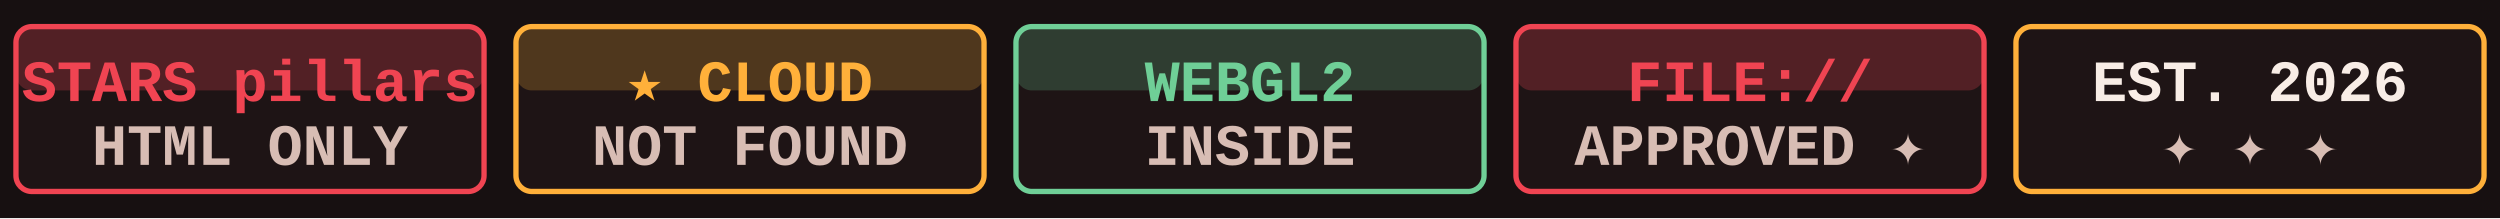
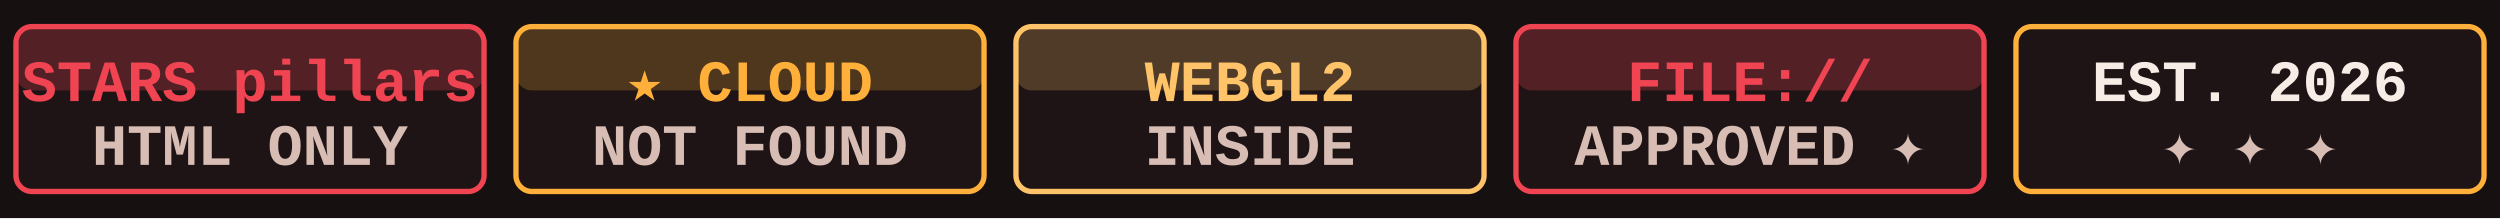
<svg xmlns="http://www.w3.org/2000/svg" width="470" height="41" viewBox="0 0 470 41" role="img" aria-label="retro 88x31 button wall">
  <rect width="470" height="41" fill="#171011" />
  <g font-family="'Courier New',monospace" font-weight="bold" font-size="11">
    <rect x="3" y="5" width="88" height="31" rx="3" fill="#1e1415" stroke="#f04452" stroke-width="1" />
    <rect x="3" y="5" width="88" height="12" rx="3" fill="#f04452" opacity=".25" />
    <text x="47" y="19" text-anchor="middle" fill="#f04452">STARS pillars</text>
    <text x="47" y="31" text-anchor="middle" fill="#d8bdb4">HTML ONLY</text>
    <rect x="97" y="5" width="88" height="31" rx="3" fill="#1e1415" stroke="#ffb03a" stroke-width="1" />
    <rect x="97" y="5" width="88" height="12" rx="3" fill="#ffb03a" opacity=".22" />
    <text x="141" y="19" text-anchor="middle" fill="#ffb03a">★ CLOUD</text>
    <text x="141" y="31" text-anchor="middle" fill="#d8bdb4">NOT FOUND</text>
-     <rect x="191" y="5" width="88" height="31" rx="3" fill="#1e1415" stroke="#6fcf97" stroke-width="1" />
-     <rect x="191" y="5" width="88" height="12" rx="3" fill="#6fcf97" opacity=".22" />
-     <text x="235" y="19" text-anchor="middle" fill="#6fcf97">WEBGL2</text>
+     <rect x="191" y="5" width="88" height="31" rx="3" fill="#1e1415" stroke="#ffc46a" stroke-width="1" />
+     <rect x="191" y="5" width="88" height="12" rx="3" fill="#ffc46a" opacity=".22" />
+     <text x="235" y="19" text-anchor="middle" fill="#ffc46a">WEBGL2</text>
    <text x="235" y="31" text-anchor="middle" fill="#d8bdb4">INSIDE</text>
    <rect x="285" y="5" width="88" height="31" rx="3" fill="#1e1415" stroke="#f04452" stroke-width="1" />
    <rect x="285" y="5" width="88" height="12" rx="3" fill="#f04452" opacity=".25" />
    <text x="329" y="19" text-anchor="middle" fill="#f04452">FILE://</text>
    <text x="329" y="31" text-anchor="middle" fill="#d8bdb4">APPROVED ✦</text>
    <rect x="379" y="5" width="88" height="31" rx="3" fill="#1e1415" stroke="#ffb03a" stroke-width="1">
-       <animate attributeName="stroke" values="#ffb03a;#f04452;#6fcf97;#ffb03a" dur="5s" repeatCount="indefinite" />
+       <animate attributeName="stroke" values="#ffb03a;#f04452;#ffc46a;#ffb03a" dur="5s" repeatCount="indefinite" />
    </rect>
    <text x="423" y="19" text-anchor="middle" fill="#f8ede6">EST. 2026</text>
    <text x="423" y="31" text-anchor="middle" fill="#d8bdb4">✦ ✦ ✦</text>
  </g>
</svg>
